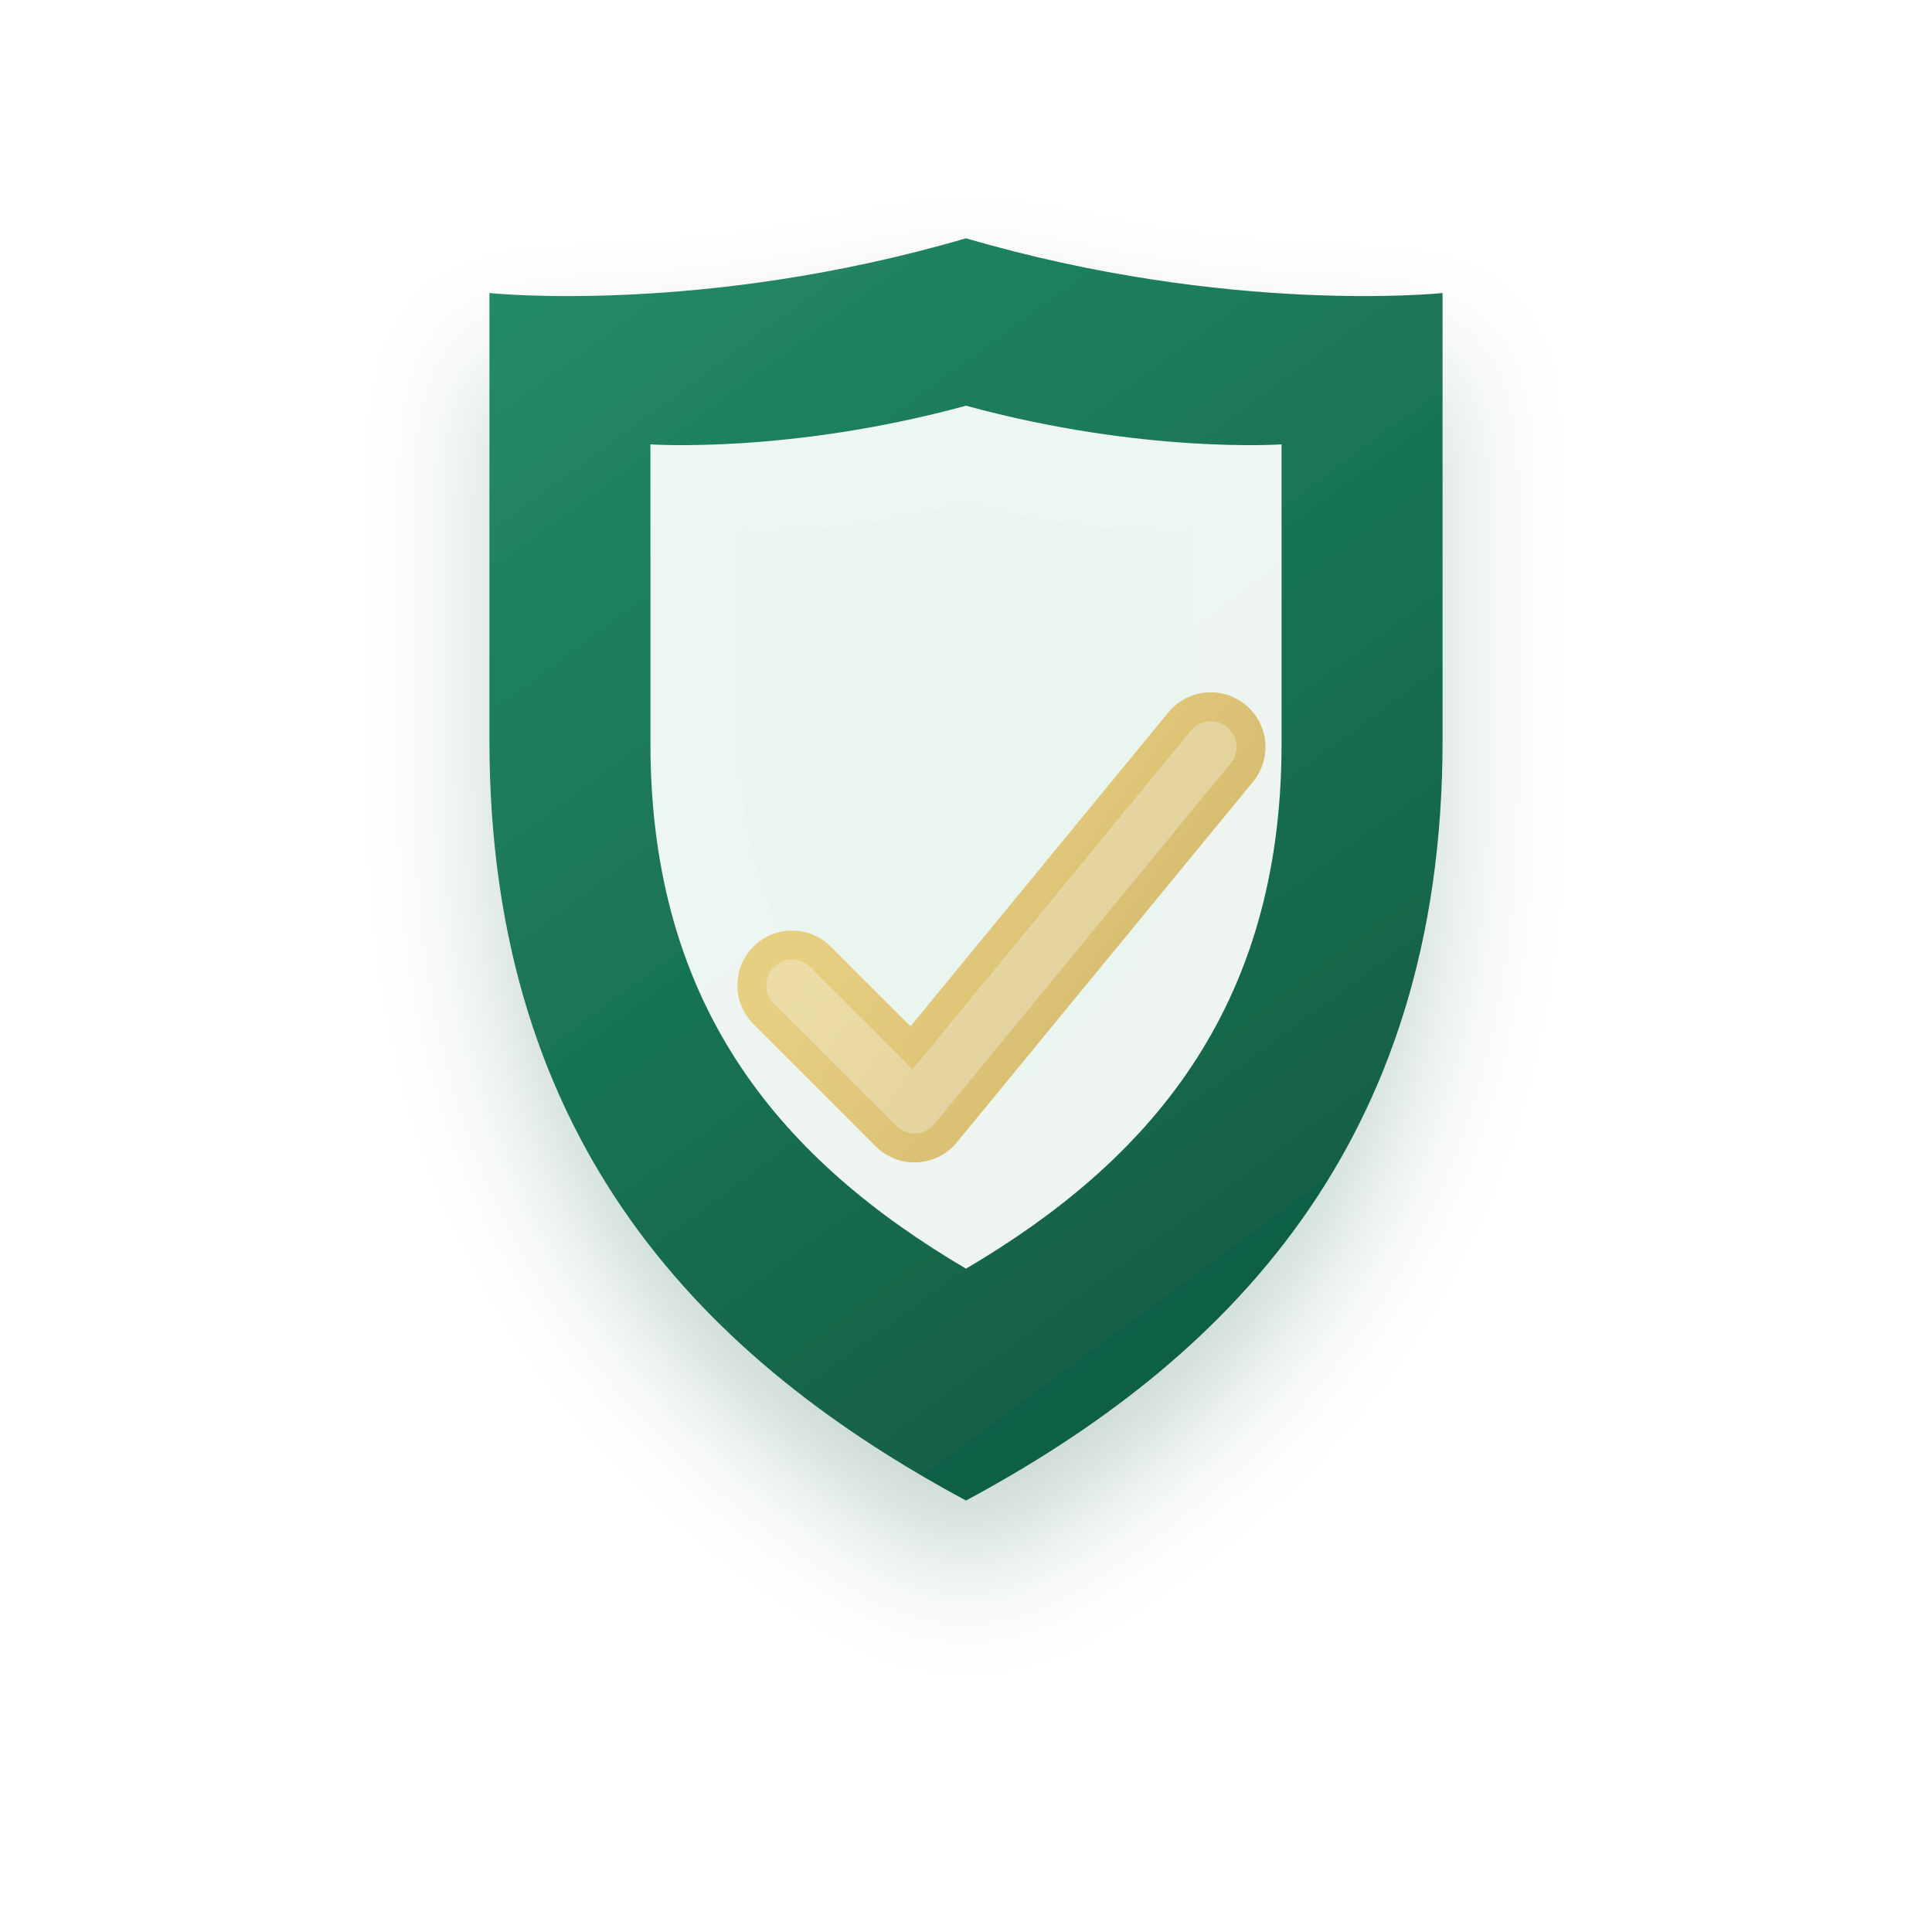
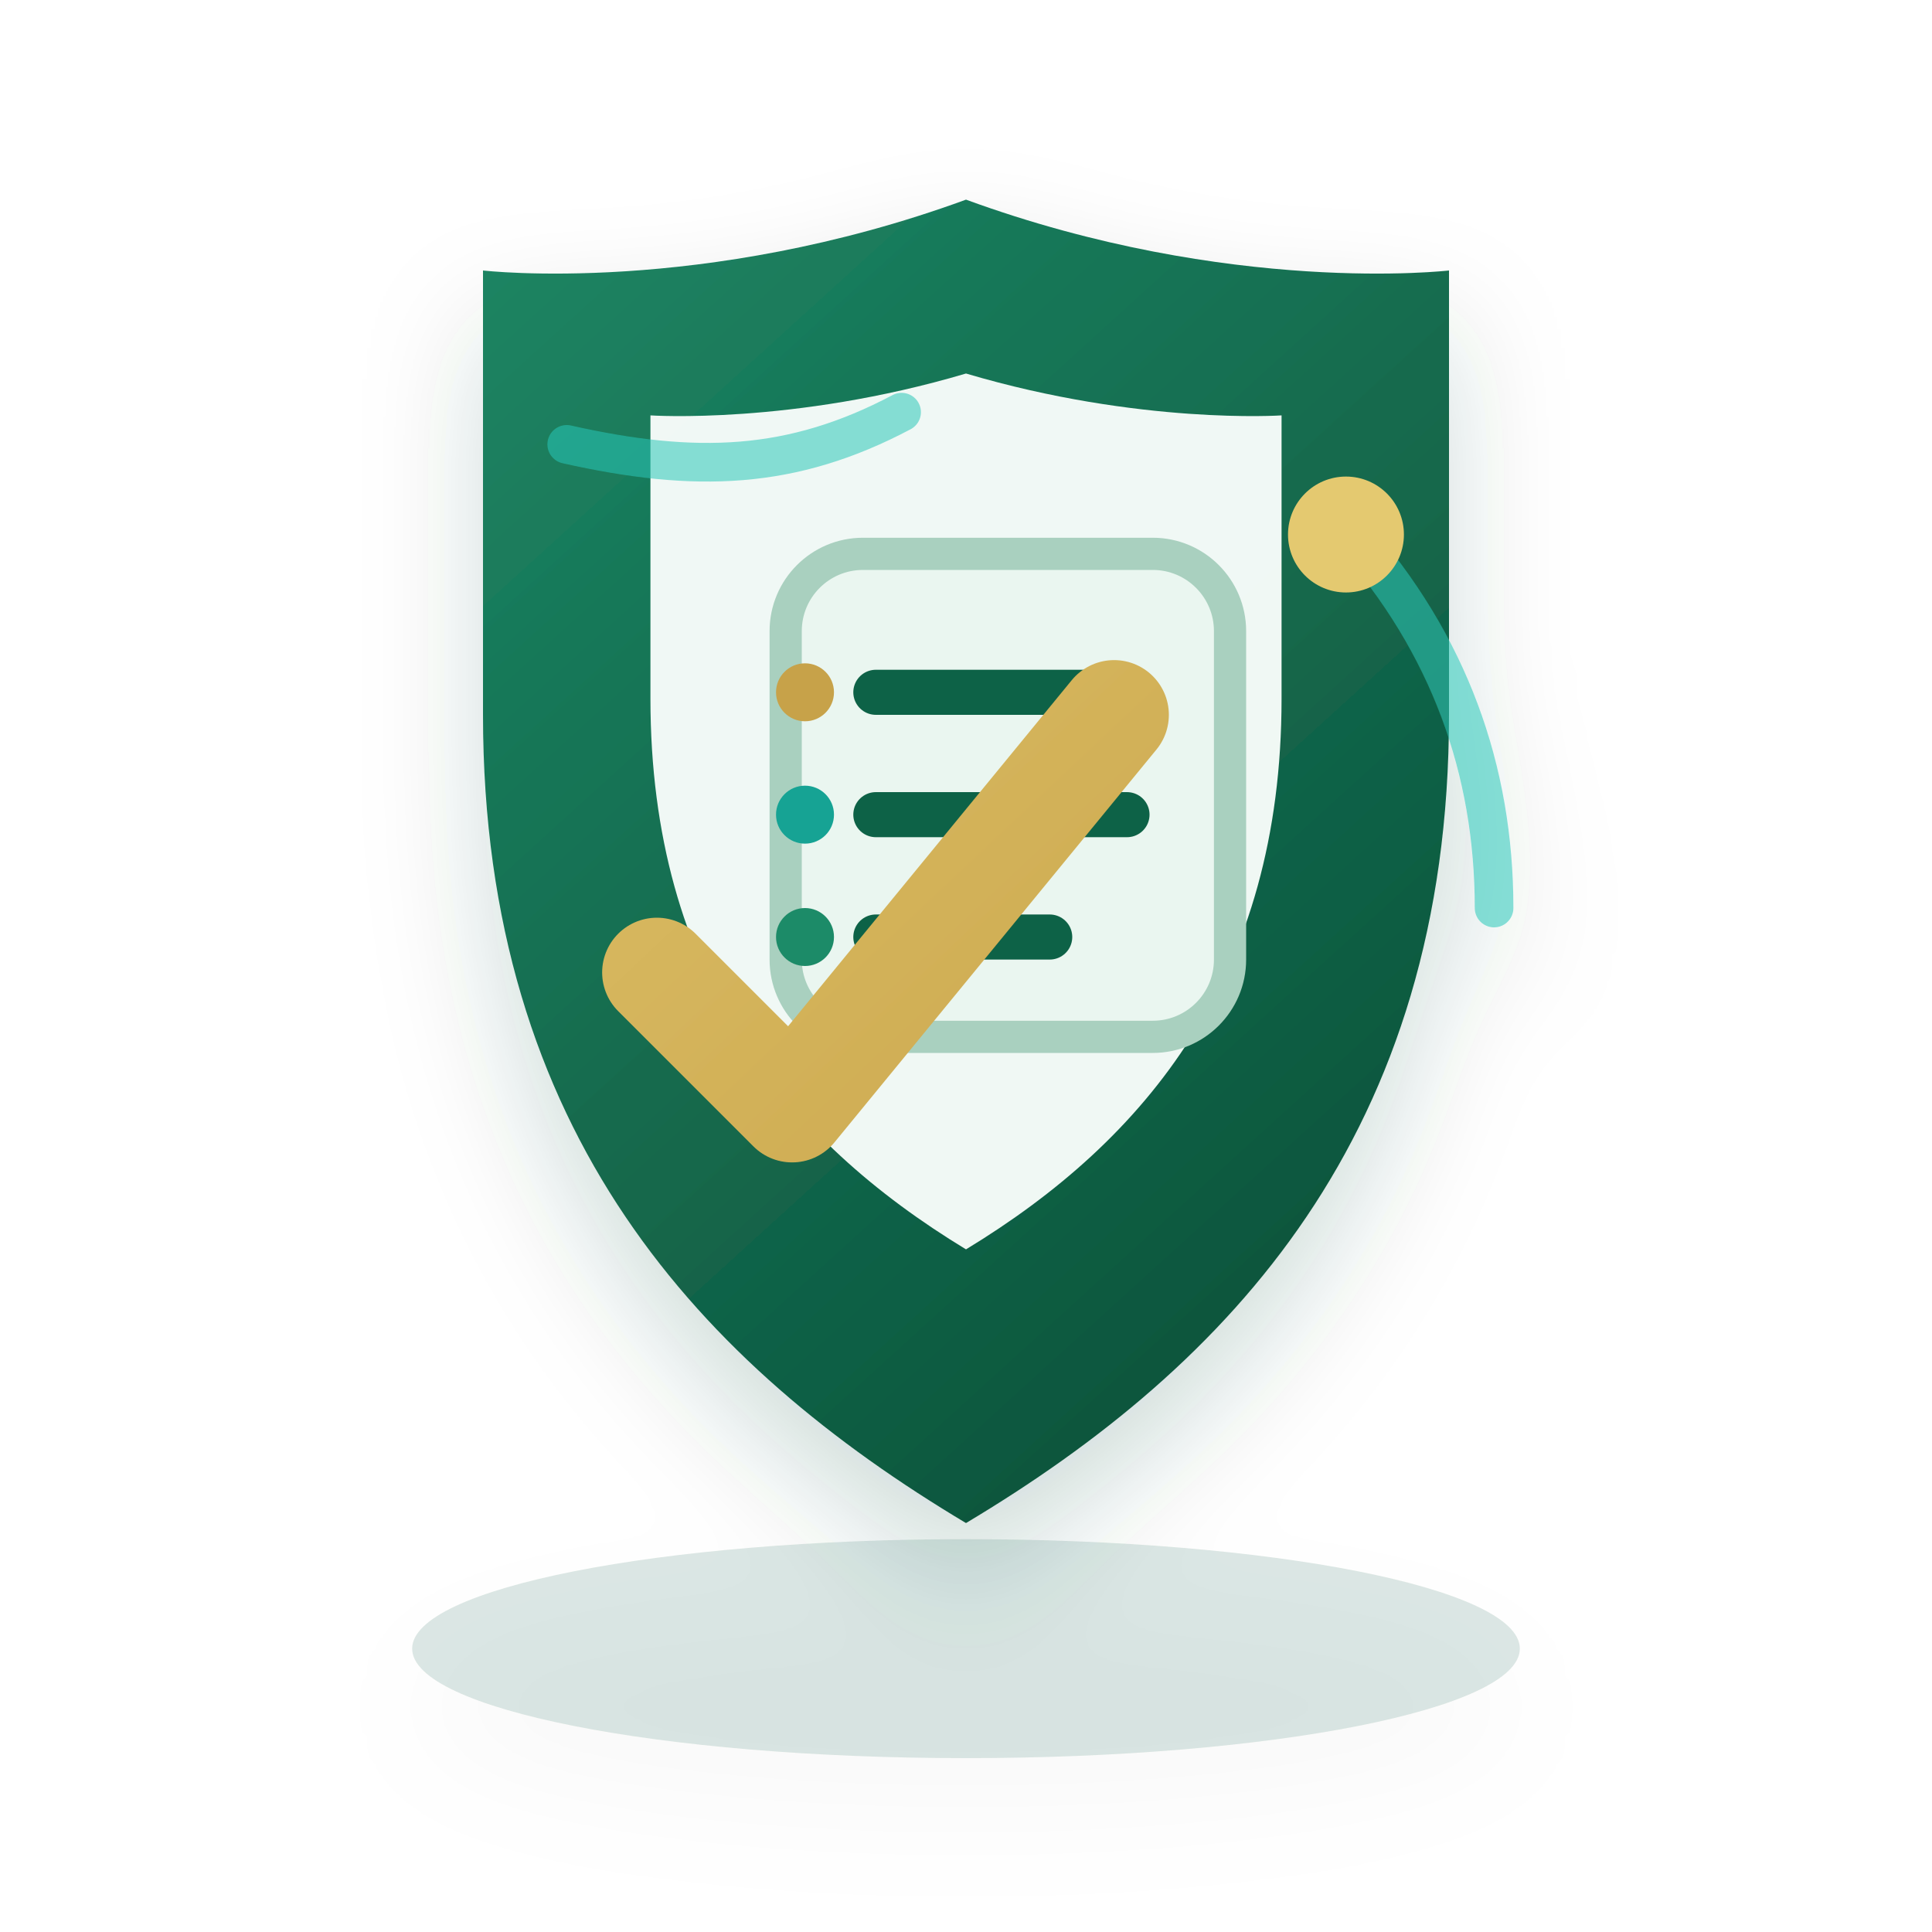
- <svg xmlns="http://www.w3.org/2000/svg" width="600" height="600" viewBox="0 0 600 600" fill="none" role="img" aria-labelledby="title-preparedness-check-shield">
+ <svg xmlns="http://www.w3.org/2000/svg" width="600" height="600" viewBox="0 0 600 600" fill="none" role="img" aria-labelledby="preparedness-shield-title">
  <defs>
-     <linearGradient id="shield-green" x1="150" y1="82" x2="462" y2="506" gradientUnits="userSpaceOnUse">
-       <stop stop-color="#238B68" />
+     <linearGradient id="preparedness-shield-green" x1="80" y1="64" x2="420" y2="438" gradientUnits="userSpaceOnUse">
+       <stop stop-color="#1F8B68" />
      <stop offset="1" stop-color="#0B5139" />
    </linearGradient>
-     <linearGradient id="shield-gold" x1="258" y1="290" x2="452" y2="430" gradientUnits="userSpaceOnUse">
-       <stop stop-color="#E7CF82" />
-       <stop offset="1" stop-color="#B99B4F" />
+     <linearGradient id="preparedness-shield-gold" x1="90" y1="80" x2="410" y2="420" gradientUnits="userSpaceOnUse">
+       <stop stop-color="#E4C96F" />
+       <stop offset="1" stop-color="#C7A24A" />
    </linearGradient>
-     <filter id="shield-shadow" x="-20%" y="-20%" width="140%" height="150%" color-interpolation-filters="sRGB">
-       <feDropShadow dx="0" dy="22" stdDeviation="18" flood-color="#0B5139" flood-opacity="0.22" />
+     <linearGradient id="preparedness-shield-teal" x1="88" y1="80" x2="420" y2="410" gradientUnits="userSpaceOnUse">
+       <stop stop-color="#2BC7B8" />
+       <stop offset="1" stop-color="#16A394" />
+     </linearGradient>
+     <filter id="preparedness-shield-shadow" x="-20%" y="-20%" width="140%" height="145%" color-interpolation-filters="sRGB">
+       <feDropShadow dx="0" dy="18" stdDeviation="18" flood-color="#0B5139" flood-opacity="0.18" />
    </filter>
  </defs>
-   <g filter="url(#shield-shadow)">
-     <path d="M300 74c82 24 148 17 148 17v139c0 126-68 193-148 236-80-43-148-110-148-236V91s66 7 148-17Z" fill="url(#shield-green)" />
-     <path d="M300 126c55 15 98 12 98 12v93c0 83-42 130-98 163-56-33-98-80-98-163v-93s43 3 98-12Z" fill="#F7FBF8" opacity="0.96" />
-     <path d="M300 156c39 11 70 9 70 9v66c0 58-29 91-70 116-41-25-70-58-70-116v-66s31 2 70-9Z" fill="#EAF5EF" />
-     <path d="M246 306l38 38 92-112" stroke="url(#shield-gold)" stroke-width="34" stroke-linecap="round" stroke-linejoin="round" />
-     <path d="M246 306l38 38 92-112" stroke="#F7FBF8" stroke-width="16" stroke-linecap="round" stroke-linejoin="round" opacity="0.32" />
+   <g filter="url(#preparedness-shield-shadow)">
+     <ellipse cx="300" cy="512" rx="172" ry="34" fill="#0B5139" opacity="0.14" />
+     <path d="M300 62c82 30 150 22 150 22v138c0 130-68 202-150 251-82-49-150-121-150-251V84s68 8 150-22Z" fill="url(#preparedness-shield-green)" />
+     <path d="M300 116c54 16 98 13 98 13v88c0 86-42 137-98 171-56-34-98-85-98-171v-88s44 3 98-13Z" fill="#F5FBF8" opacity="0.98" />
+     <rect x="244" y="172" width="138" height="150" rx="24" fill="#EAF6F0" stroke="#A9D0BF" stroke-width="10" />
+     <path d="M272 215h78M272 253h78M272 291h54" stroke="#116246" stroke-width="14" stroke-linecap="round" />
+     <circle cx="250" cy="215" r="9" fill="#C7A24A" />
+     <circle cx="250" cy="253" r="9" fill="#16A394" />
+     <circle cx="250" cy="291" r="9" fill="#1F8B68" />
+     <path d="M204 302l42 42 100-122" stroke="url(#preparedness-shield-gold)" stroke-width="34" stroke-linecap="round" stroke-linejoin="round" />
+     <path d="M176 138c40 9 70 8 104-10M420 166c30 34 44 73 44 116" stroke="#2BC7B8" stroke-width="12" stroke-linecap="round" opacity="0.55" />
+     <circle cx="418" cy="166" r="18" fill="#E4C96F" />
  </g>
</svg>
